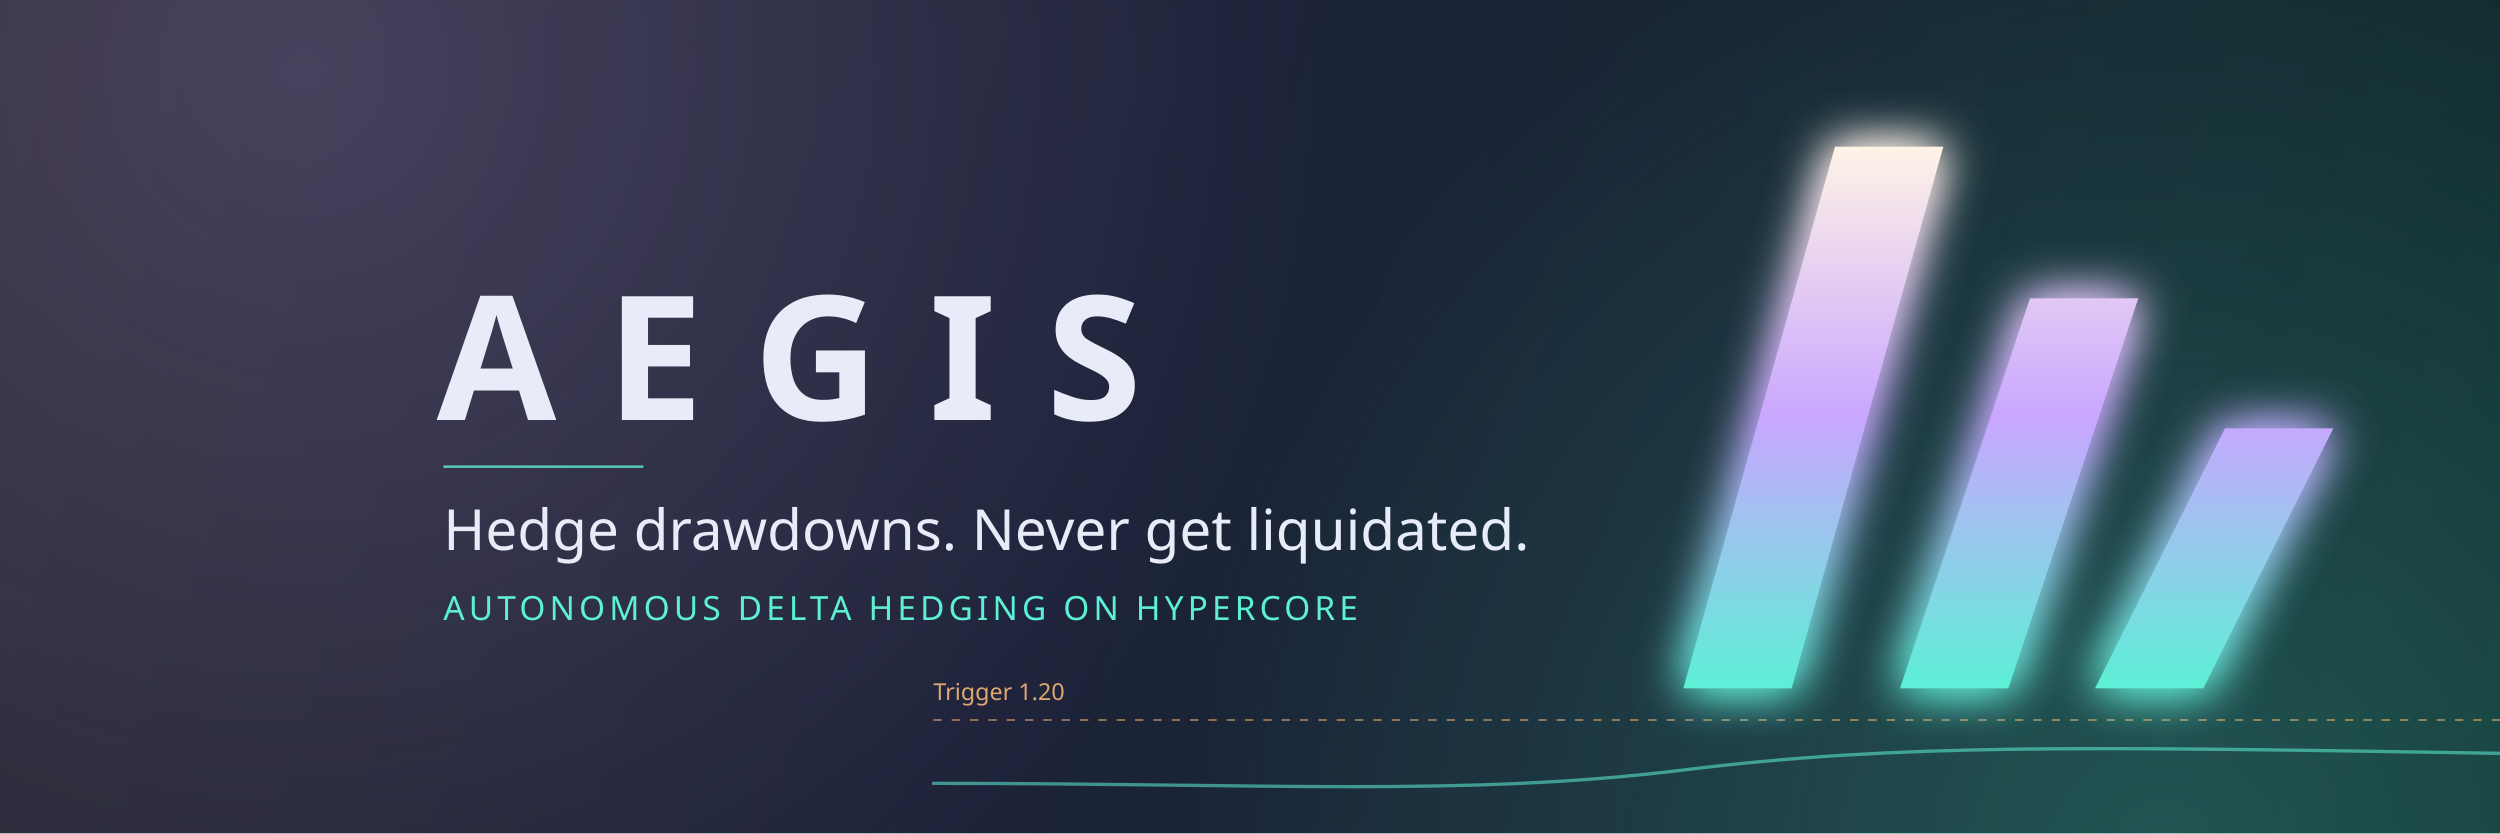
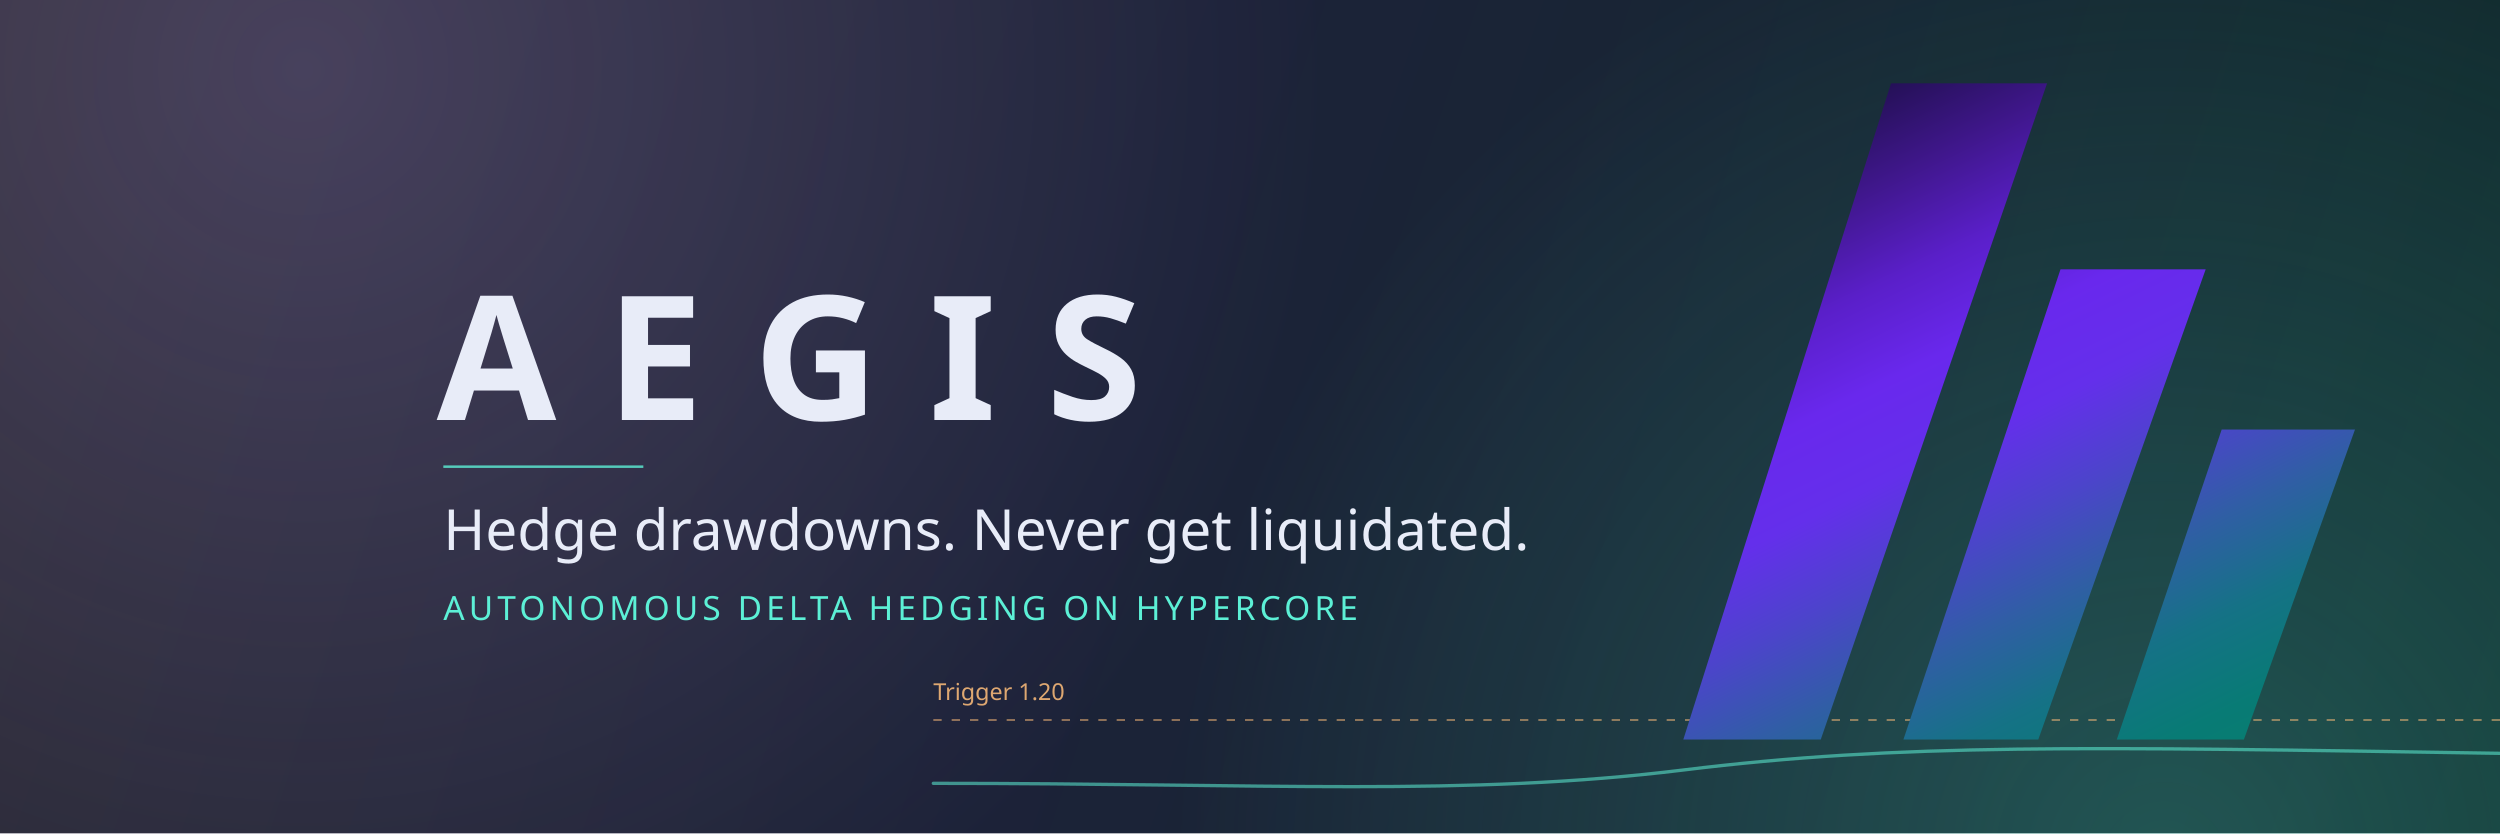
<svg xmlns="http://www.w3.org/2000/svg" viewBox="0 0 1500 500" width="1500" height="500">
  <defs>
    <linearGradient id="bg" x1="0" y1="0" x2="1500" y2="500" gradientUnits="userSpaceOnUse">
      <stop offset="0" stop-color="#2B2A33" />
      <stop offset="0.45" stop-color="#1C2238" />
      <stop offset="1" stop-color="#0F2C2C" />
    </linearGradient>
    <radialGradient id="aurA">
      <stop offset="0" stop-color="#5CF0D6" stop-opacity="0.22" />
      <stop offset="1" stop-color="#5CF0D6" stop-opacity="0" />
    </radialGradient>
    <radialGradient id="aurB">
      <stop offset="0" stop-color="#C9A6FF" stop-opacity="0.20" />
      <stop offset="1" stop-color="#C9A6FF" stop-opacity="0" />
    </radialGradient>
-     <linearGradient id="blade" x1="0" y1="9" x2="0" y2="34" gradientUnits="userSpaceOnUse">
-       <stop offset="0" stop-color="#FFF3E6" />
-       <stop offset="0.5" stop-color="#C9A6FF" />
-       <stop offset="1" stop-color="#5CF0D6" />
-     </linearGradient>
    <filter id="glow" filterUnits="userSpaceOnUse" x="0" y="4" width="38" height="36">
      <feGaussianBlur stdDeviation="1.1" result="b" />
      <feMerge>
        <feMergeNode in="b" />
        <feMergeNode in="b" />
        <feMergeNode in="SourceGraphic" />
      </feMerge>
    </filter>
  </defs>
  <rect width="1500" height="500" fill="url(#bg)" />
  <circle cx="1300" cy="520" r="600" fill="url(#aurA)" />
  <circle cx="180" cy="40" r="620" fill="url(#aurB)" />
  <line x1="560" y1="432" x2="1500" y2="432" stroke="#FFBE7A" stroke-width="1" stroke-dasharray="5 6" opacity="0.6" />
  <text x="560" y="420" font-family="Poppins, sans-serif" font-weight="400" font-size="14" fill="#FFBE7A" opacity="0.85">Trigger 1.20</text>
  <path d="M560 470 C760 470 880 478 1010 462 S1250 448 1500 452" fill="none" stroke="#5CF0D6" stroke-width="2" stroke-linecap="round" opacity="0.55" />
-   <g filter="url(#glow)" transform="translate(1010 88) scale(13) translate(-4 -9)">
-     <path d="M4 34 L11 9 L16 9 L9 34 Z" fill="url(#blade)" />
-     <path d="M14 34 L20 16 L25 16 L19 34 Z" fill="url(#blade)" />
-     <path d="M23 34 L29 22 L34 22 L28 34 Z" fill="url(#blade)" />
+   <defs>
+     <linearGradient id="aegis-grad" gradientUnits="userSpaceOnUse" x1="27.70" y1="-13.51" x2="103.30" y2="141.51">
+       <stop offset="0.00" stop-color="#1F0E4C" />
+       <stop offset="0.10" stop-color="#241056" />
+       <stop offset="0.20" stop-color="#40178D" />
+       <stop offset="0.30" stop-color="#5A1FC9" />
+       <stop offset="0.40" stop-color="#6928ED" />
+       <stop offset="0.50" stop-color="#642FEB" />
+       <stop offset="0.60" stop-color="#4C44CB" />
+       <stop offset="0.70" stop-color="#305EA5" />
+       <stop offset="0.80" stop-color="#157286" />
+       <stop offset="0.90" stop-color="#087B75" />
+       <stop offset="1.00" stop-color="#087E6D" />
+     </linearGradient>
+   </defs>
+   <g transform="translate(1010 50) scale(3.1)">
+     <polygon points="40.20,0.00 70.40,0.00 26.60,127.00 0.00,127.00" fill="url(#aegis-grad)" />
+     <polygon points="73.00,36.00 101.10,36.00 68.70,127.00 42.60,127.00" fill="url(#aegis-grad)" />
+     <polygon points="104.20,67.00 130.00,67.00 108.50,127.00 83.90,127.00" fill="url(#aegis-grad)" />
  </g>
  <text x="262" y="252" font-family="Poppins, sans-serif" font-weight="700" font-size="104" letter-spacing="30" fill="#E8ECF8">AEGIS</text>
  <line x1="266" y1="280" x2="386" y2="280" stroke="#5CF0D6" stroke-width="1.5" opacity="0.8" />
  <text x="266" y="330" font-family="Poppins, sans-serif" font-weight="300" font-size="34" fill="#E8ECF8">Hedge drawdowns. Never get liquidated.</text>
  <text x="266" y="372" font-family="Poppins, sans-serif" font-weight="500" font-size="20" letter-spacing="2.5" fill="#5CF0D6">AUTONOMOUS DELTA HEDGING ON HYPERCORE</text>
</svg>
